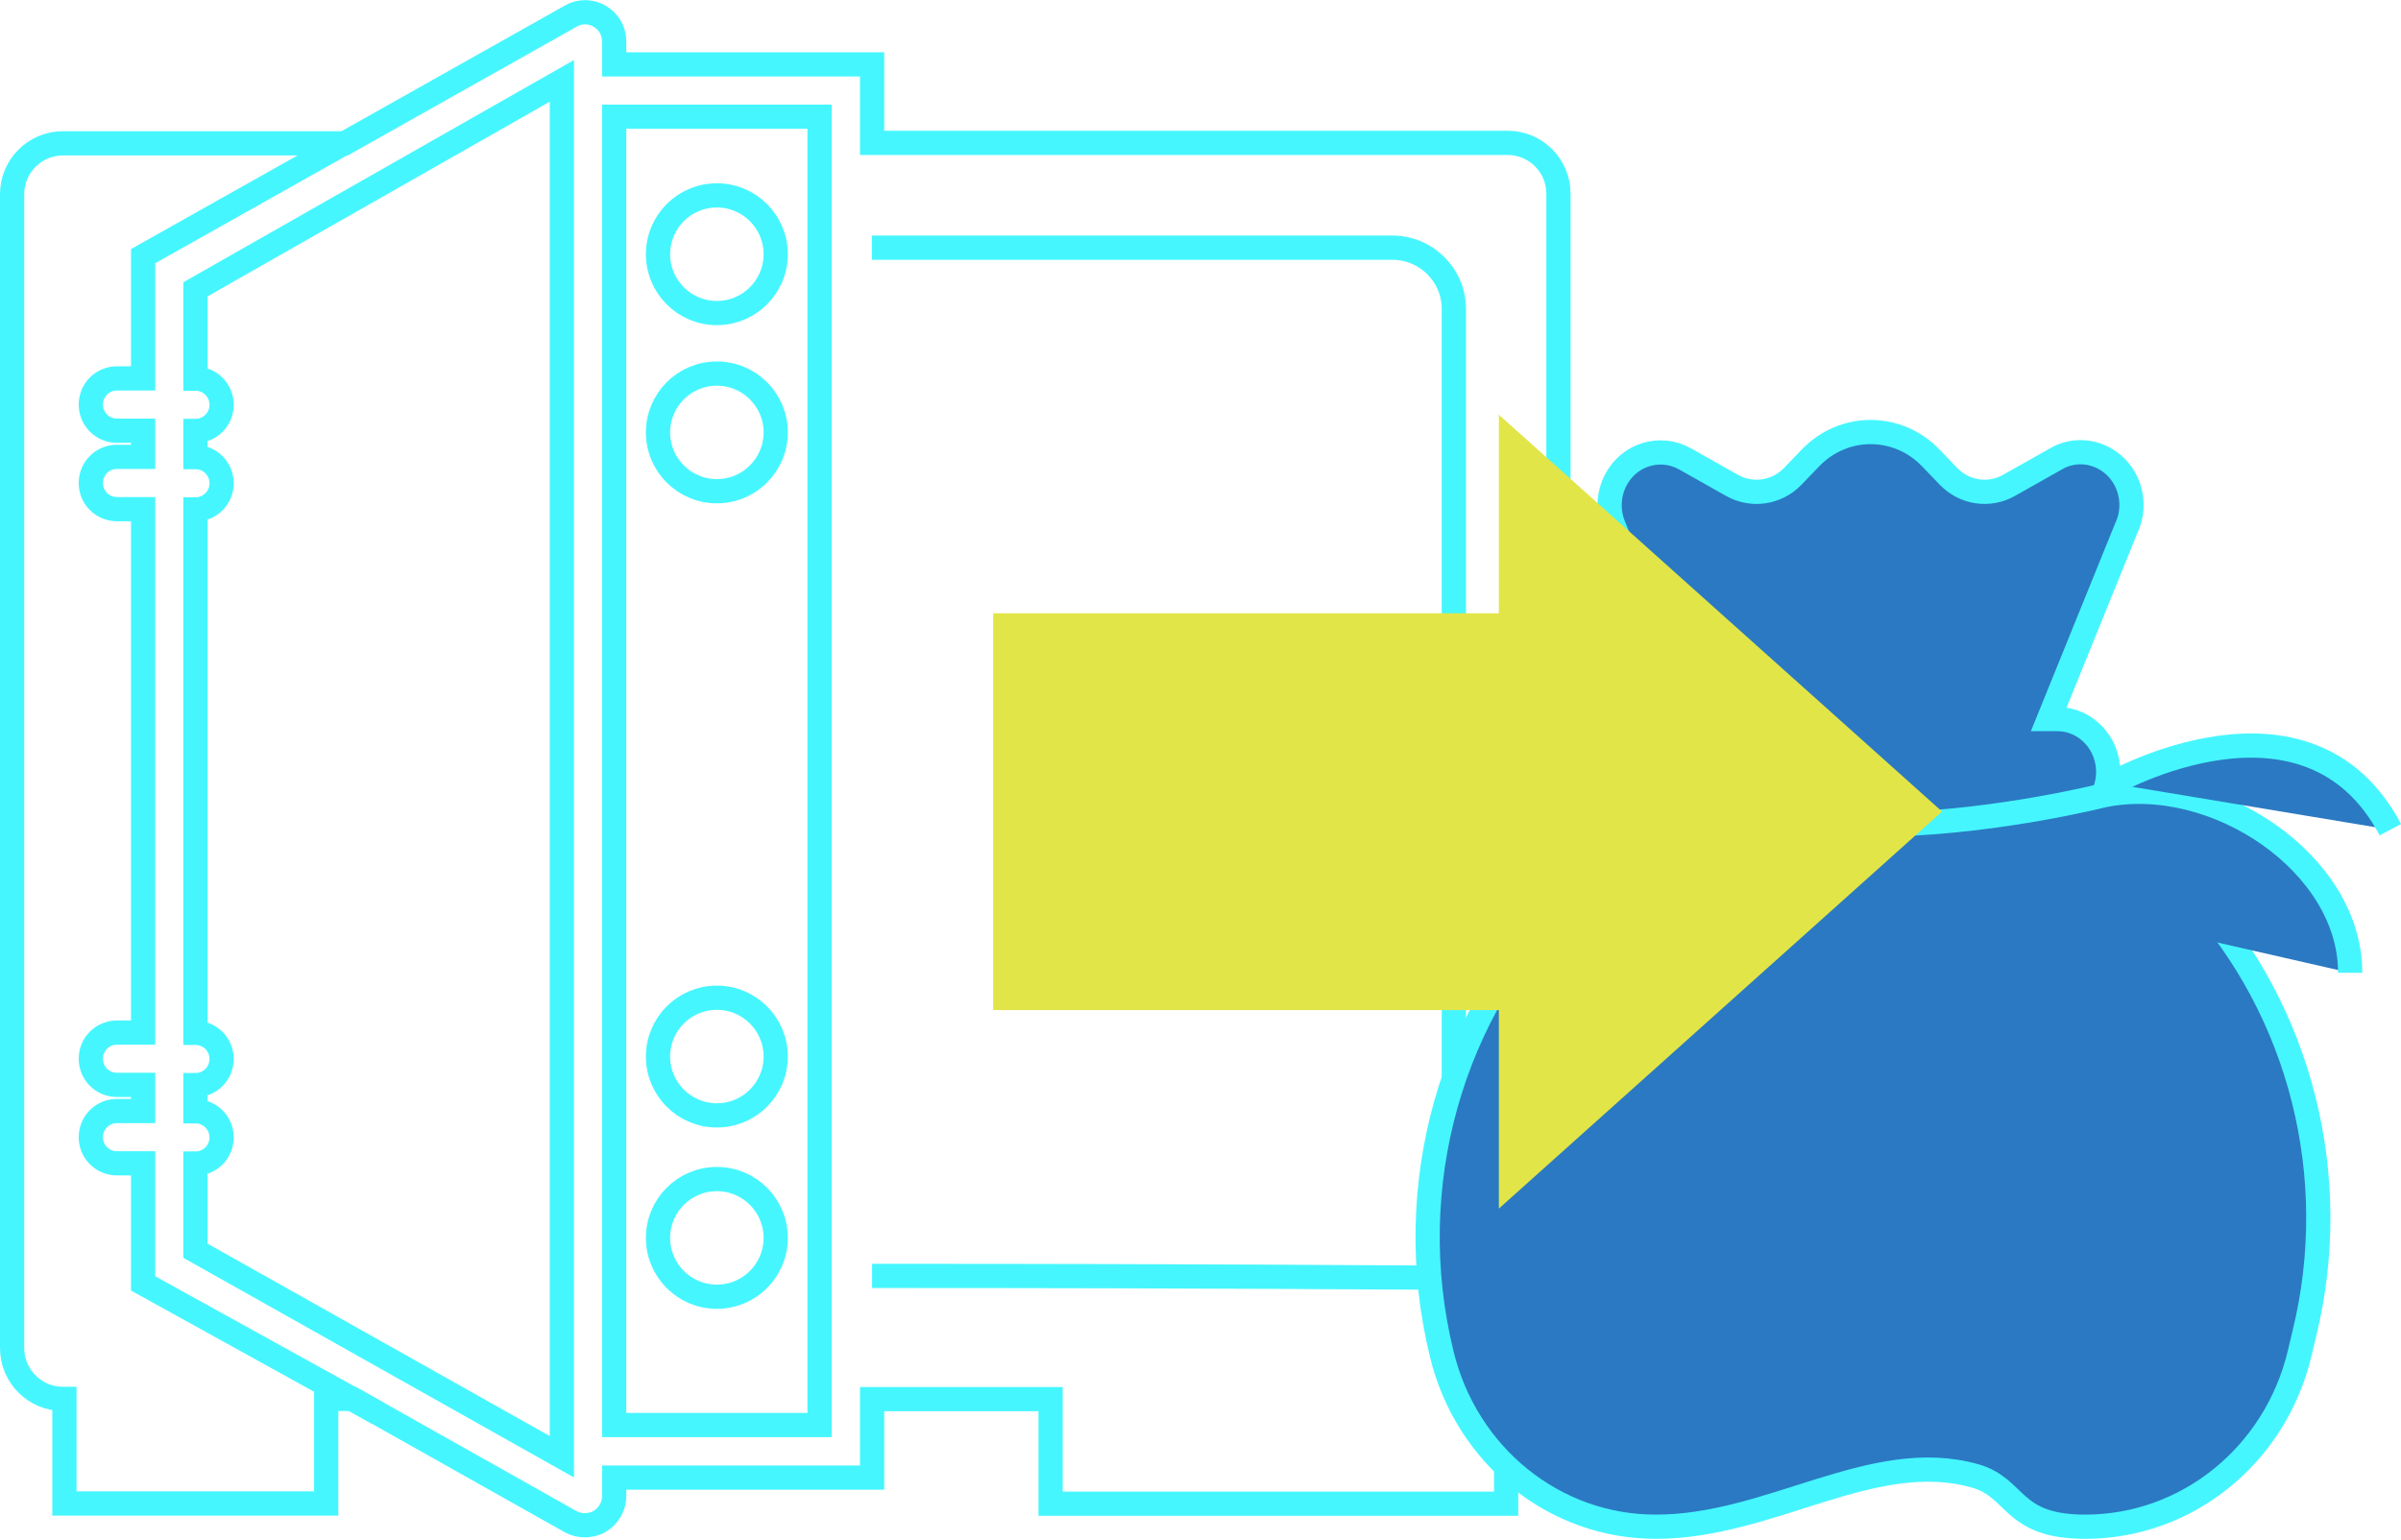
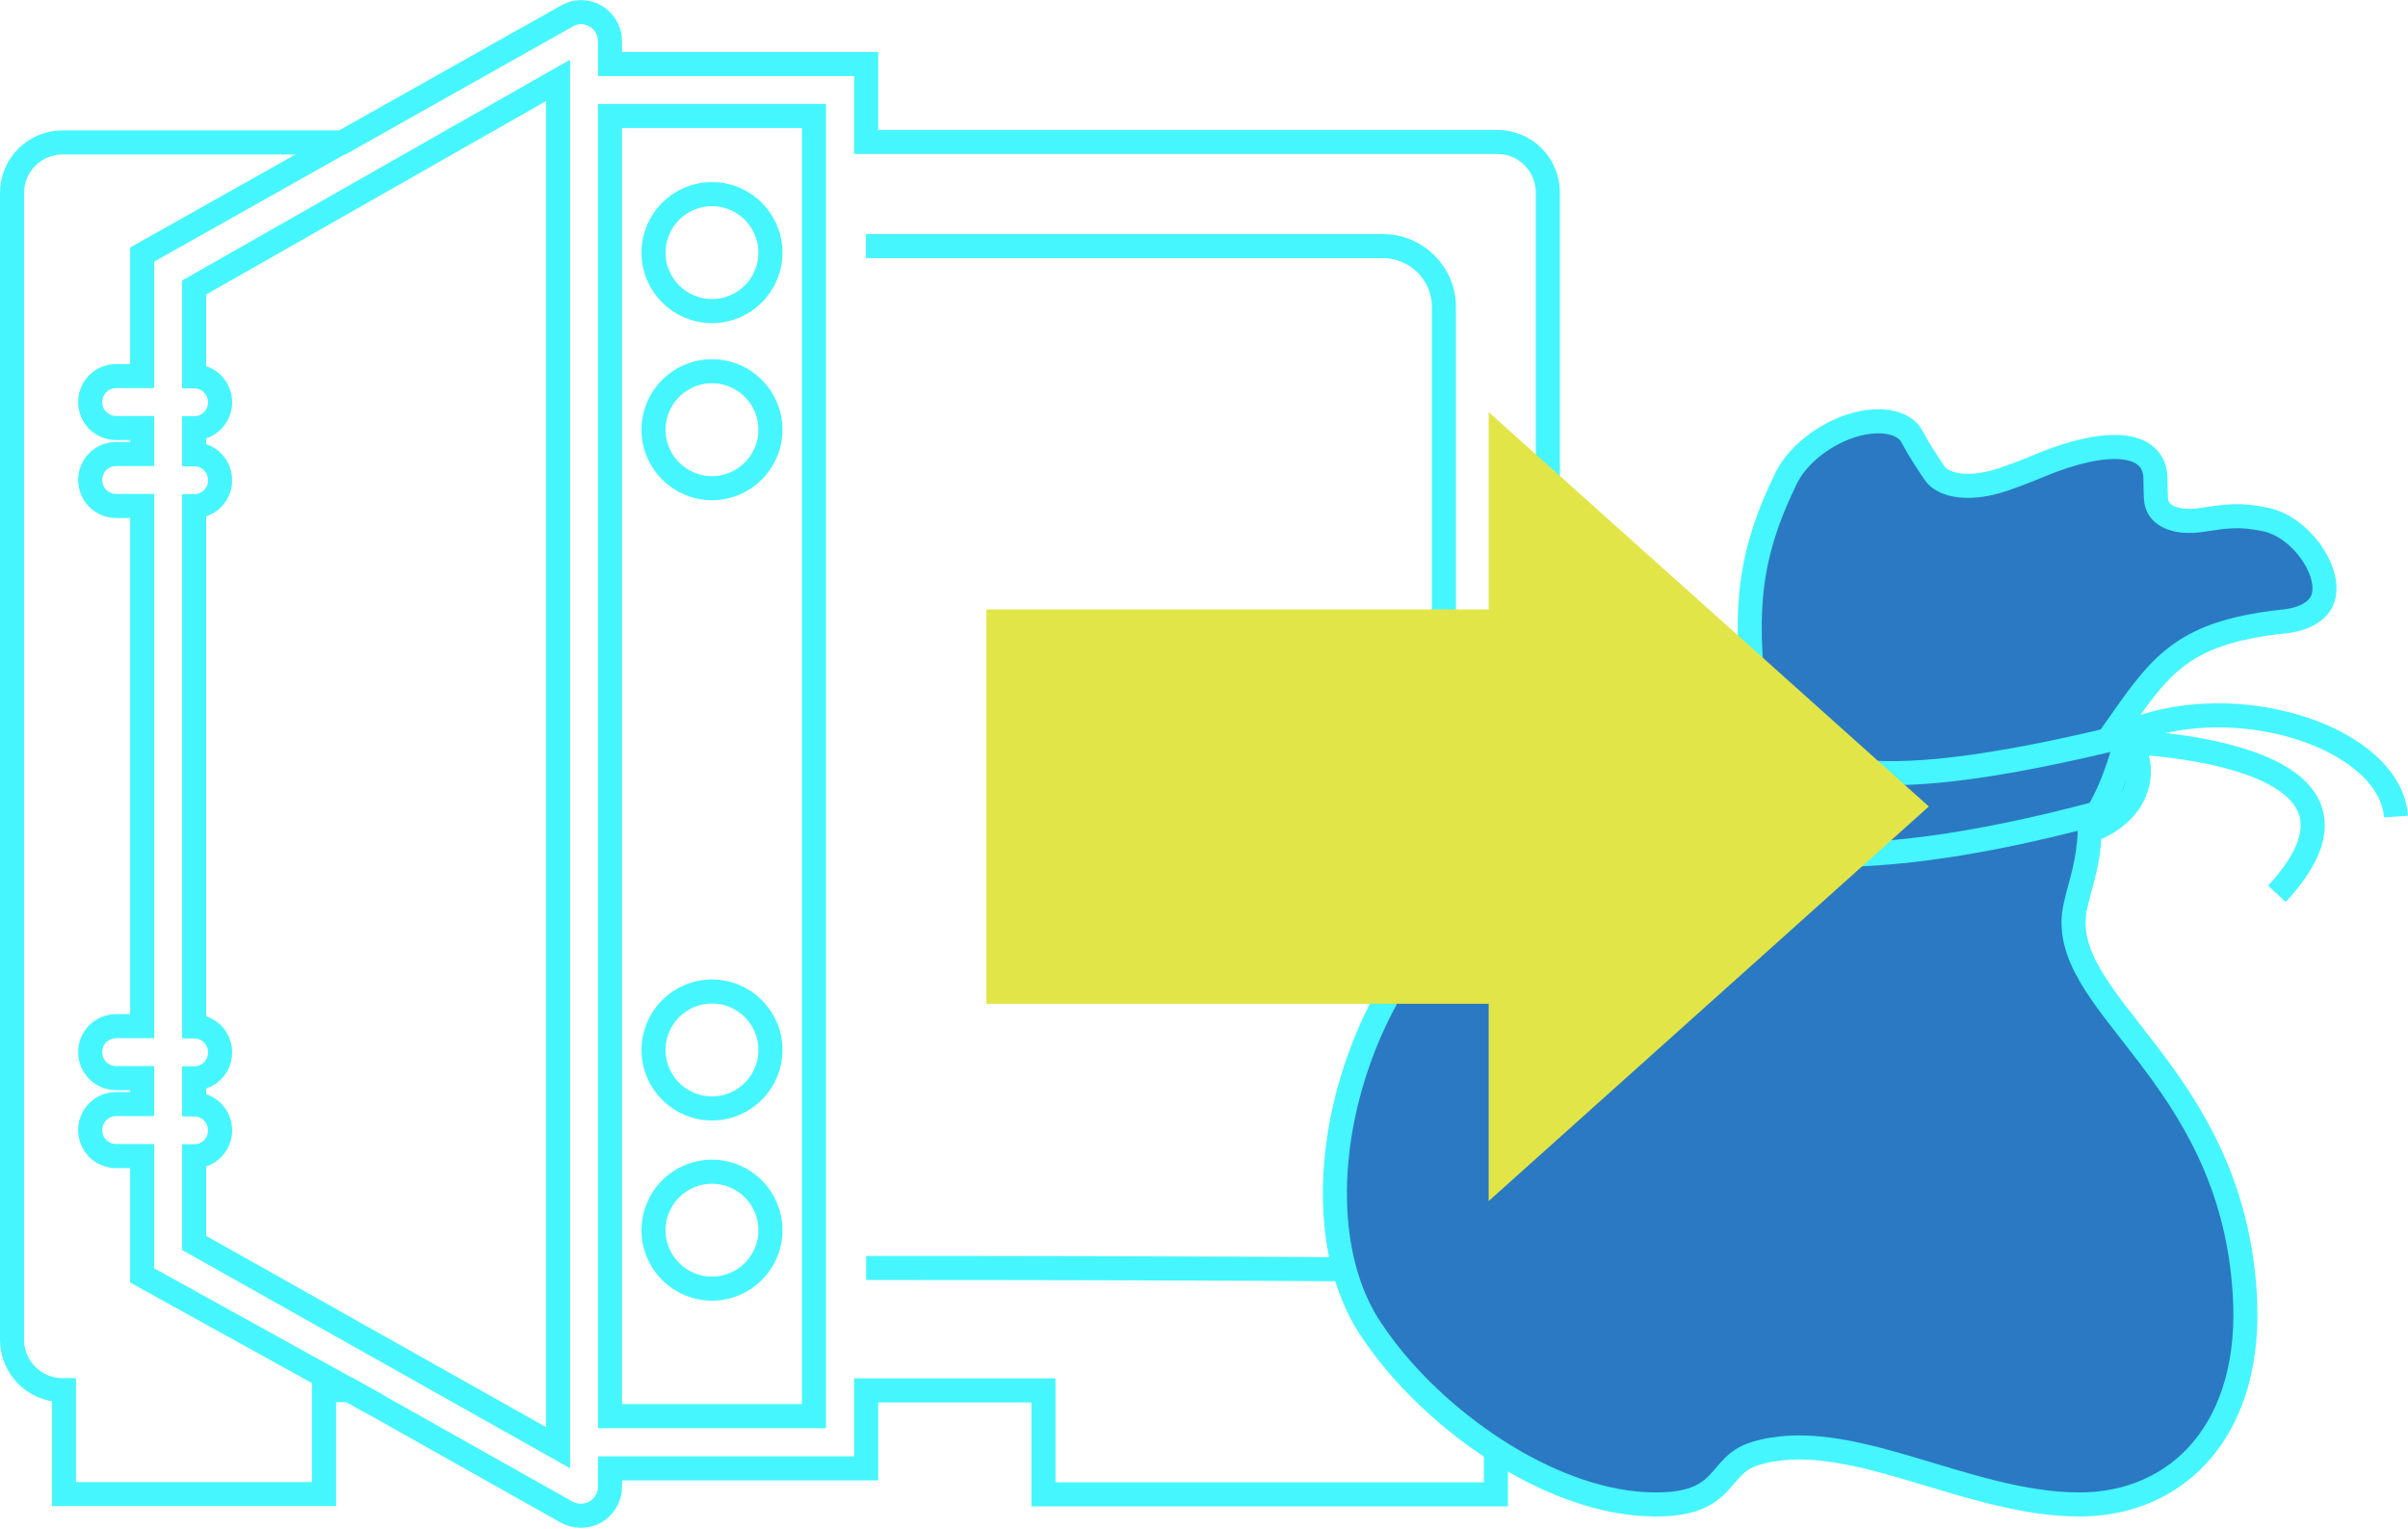
- <svg xmlns="http://www.w3.org/2000/svg" id="Layer_2" data-name="Layer 2" viewBox="0 0 99.14 63.58">
+ <svg xmlns="http://www.w3.org/2000/svg" id="Layer_2" data-name="Layer 2" viewBox="0 0 100.11 63.51">
  <defs>
    <style>
      .cls-1 {
        fill: #2b79c2;
      }

      .cls-1, .cls-2 {
        stroke: #45f6ff;
        stroke-miterlimit: 10;
      }

      .cls-2 {
        fill: none;
      }

      .cls-3 {
        fill: #e1e548;
      }
    </style>
  </defs>
  <g id="ICON">
    <g>
+       <path class="cls-2" d="m.5,8v47.68c0,1.16.94,2.1,2.1,2.1h.06v4.32s10.81,0,10.81,0v-4.32h1.08s9.01,5.07,9.01,5.07c.18.1.39.15.59.15s.42-.05.61-.16c.37-.22.6-.62.6-1.04v-.77h10.65s0-3.24,0-3.24h7.37v4.32s18.81,0,18.81,0v-4.32h.06c1.16,0,2.1-.94,2.1-2.1V8c0-1.16-.94-2.1-2.1-2.1h-26.24v-3.24s-10.65,0-10.65,0v-.95c0-.43-.23-.83-.6-1.04-.37-.22-.83-.22-1.2,0l-9.33,5.25H2.6c-1.16,0-2.1.94-2.1,2.1Z" />
+       <path class="cls-2" d="m36.01,52.7c15.38,0,20.62.07,23.21.07.81,0,.81-1.12.81-1.84V12.76c0-1.4-1.14-2.53-2.54-2.53h-21.49" />
+       <polygon class="cls-2" points="25.36 58.86 25.36 4.82 33.84 4.82 33.84 5.9 33.84 10.22 33.84 22.11 33.84 34 33.84 41.57 33.84 53.46 33.84 57.78 33.84 58.86 25.36 58.86" />
+       <path class="cls-2" d="m23.2,3.34v56.83s-15.13-8.51-15.13-8.51v-3.6c.6,0,1.08-.48,1.08-1.08,0-.6-.48-1.08-1.08-1.08v-1.08c.6,0,1.08-.48,1.08-1.08,0-.6-.48-1.08-1.08-1.08v-21.62c.6,0,1.08-.48,1.08-1.08s-.48-1.08-1.08-1.08v-1.08c.6,0,1.08-.48,1.08-1.08s-.48-1.08-1.08-1.08v-3.69S23.2,3.34,23.2,3.34Z" />
+       <circle class="cls-2" cx="29.6" cy="10.5" r="2.43" />
+       <circle class="cls-2" cx="29.6" cy="51.13" r="2.43" />
+       <circle class="cls-2" cx="29.6" cy="43.64" r="2.43" />
+       <circle class="cls-2" cx="29.6" cy="17.86" r="2.43" />
+       <path class="cls-2" d="m14.23,5.9l-8.32,4.68v.09s0,4.96,0,4.96h-1.08c-.6,0-1.08.48-1.08,1.08,0,.6.48,1.08,1.08,1.08h1.08v1.08h-1.08c-.6,0-1.08.48-1.08,1.08,0,.6.48,1.08,1.08,1.08h1.08v21.62h-1.08c-.6,0-1.08.48-1.08,1.08s.48,1.08,1.08,1.08h1.08v1.08h-1.08c-.6,0-1.08.48-1.08,1.08s.48,1.08,1.08,1.08h1.08v4.96s9.73,5.38,9.73,5.38" />
      <g>
-         <path class="cls-2" d="m.5,8v47.68c0,1.16.94,2.1,2.1,2.1h.06v4.32s10.81,0,10.81,0v-4.32h1.08s9.01,5.07,9.01,5.07c.18.1.39.15.59.15s.42-.05.61-.16c.37-.22.6-.62.6-1.04v-.77h10.65s0-3.24,0-3.24h7.37v4.32s18.81,0,18.81,0v-4.32h.06c1.16,0,2.1-.94,2.1-2.1V8c0-1.16-.94-2.1-2.1-2.1h-26.24v-3.24s-10.65,0-10.65,0v-.95c0-.43-.23-.83-.6-1.04-.37-.22-.83-.22-1.2,0l-9.33,5.25H2.6c-1.16,0-2.1.94-2.1,2.1Z" />
-         <path class="cls-2" d="m36.01,52.7c15.38,0,20.62.07,23.21.07.81,0,.81-1.12.81-1.84V12.76c0-1.4-1.14-2.53-2.54-2.53h-21.49" />
-         <polygon class="cls-2" points="25.36 58.86 25.36 4.82 33.84 4.82 33.84 5.9 33.84 10.22 33.84 22.11 33.84 34 33.84 41.57 33.84 53.46 33.84 57.78 33.84 58.86 25.36 58.86" />
-         <path class="cls-2" d="m23.2,3.34v56.83s-15.13-8.51-15.13-8.51v-3.6c.6,0,1.08-.48,1.08-1.08,0-.6-.48-1.08-1.08-1.08v-1.08c.6,0,1.08-.48,1.08-1.08,0-.6-.48-1.08-1.08-1.08v-21.62c.6,0,1.08-.48,1.08-1.08s-.48-1.08-1.08-1.08v-1.08c.6,0,1.08-.48,1.08-1.08s-.48-1.08-1.08-1.08v-3.69S23.2,3.34,23.2,3.34Z" />
-         <circle class="cls-2" cx="29.6" cy="10.5" r="2.43" />
-         <circle class="cls-2" cx="29.6" cy="51.13" r="2.43" />
-         <circle class="cls-2" cx="29.6" cy="43.64" r="2.43" />
-         <circle class="cls-2" cx="29.6" cy="17.86" r="2.43" />
-         <path class="cls-2" d="m14.23,5.9l-8.32,4.68v.09s0,4.96,0,4.96h-1.08c-.6,0-1.08.48-1.08,1.08,0,.6.48,1.08,1.08,1.08h1.08v1.08h-1.08c-.6,0-1.08.48-1.08,1.08,0,.6.48,1.08,1.08,1.08h1.08v21.62h-1.08c-.6,0-1.08.48-1.08,1.08s.48,1.08,1.08,1.08h1.08v1.08h-1.08c-.6,0-1.08.48-1.08,1.08s.48,1.08,1.08,1.08h1.08v4.96s9.73,5.38,9.73,5.38" />
-         <g>
-           <path class="cls-1" d="m90.58,36.95l-3.72-4.11s-.02-.01-.02-.02c.14-.29.21-.61.21-.94,0-1.2-.94-2.18-2.1-2.18h-.35l3.19-7.87c.52-1.07.1-2.38-.94-2.92-.62-.32-1.35-.31-1.95.04l-1.95,1.1c-.82.46-1.83.31-2.49-.37l-.74-.77c-1.37-1.42-3.59-1.42-4.96,0l-.74.77c-.66.68-1.68.83-2.5.37l-1.95-1.1c-1.02-.57-2.3-.18-2.85.87-.32.61-.34,1.34-.06,1.97l3.2,7.91h-.35c-1.16,0-2.1.96-2.1,2.16,0,.67.3,1.31.82,1.72l-3.33,3.24c-5.01,4.89-7.06,12.19-5.37,19.1,1.01,4.2,4.66,7.15,8.85,7.14,4.74,0,8.95-3.29,13.17-2.1,1.76.5,1.47,2.1,4.55,2.1,4.19,0,7.84-2.94,8.85-7.14l.2-.84c1.58-6.45-.14-13.29-4.56-18.14Z" />
-           <path class="cls-1" d="m68.22,33.6c2.84.48,6.26.55,9.96.45,4.47-.13,8.68-1.2,8.68-1.2,4.6-.94,10.2,2.83,10.18,7.33" />
-           <path class="cls-1" d="m87.21,32.36s8.07-4.57,11.49,1.91" />
-         </g>
+         <path class="cls-1" d="m62.77,35.98c2.24-1.32,3.75-1.83,6.3-3.25,0,0,.02,0,.03-.01.06-.27.19-.56.39-.88.72-1.16,1.96-2.29,3.12-2.27.14,0,.21,0,.35,0-.31-3.51-.55-5.87,1.22-9.53.53-1.27,2.14-2.36,3.56-2.51.84-.09,1.5.14,1.75.62.33.61.53.9.92,1.49.4.61,1.59.74,2.92.27.6-.21.89-.32,1.49-.57,2.74-1.14,4.75-1.03,4.79.53,0,.34.01.51.02.84.03.74.83,1.06,1.9.9,1.02-.15,1.54-.25,2.65-.02,1.45.3,2.69,2.08,2.42,3.19-.15.64-.86.99-1.75,1.06-4.32.49-5.1,1.92-7.11,4.77.12.02.18.03.29.06.93.22,1.19,1.61.51,2.64-.39.58-1.01.99-1.66,1.22-.06,1.39-.34,2.02-.59,3.1-.95,4.07,6.44,6.82,7.03,16.09.38,5.64-2.75,8.83-6.91,8.81-4.72-.02-9.6-3.3-13.46-2.11-1.61.5-1.08,2.12-4.15,2.11-4.17-.02-8.84-3.28-11.3-6.57-.2-.26-.29-.4-.47-.66-3.46-5.08-.86-15.44,5.76-19.32Z" />
+         <path class="cls-2" d="m99.61,33.94c-.22-3.22-6.52-5.39-11.15-3.51-.47,2.17-1.26,3.37-1.26,3.37-10.53,2.82-16.28,1.93-18.13-.7" />
+         <path class="cls-2" d="m88.03,30.67c-10.75,2.59-13.74,1.54-15.27-1.52" />
+         <path class="cls-2" d="m88.02,30.82s12.3.22,6.64,6.33" />
      </g>
      <polygon class="cls-3" points="80.19 33.52 61.89 17.13 61.89 25.33 41.01 25.33 41.01 41.72 61.89 41.72 61.89 49.92 80.19 33.52" />
    </g>
  </g>
</svg>
